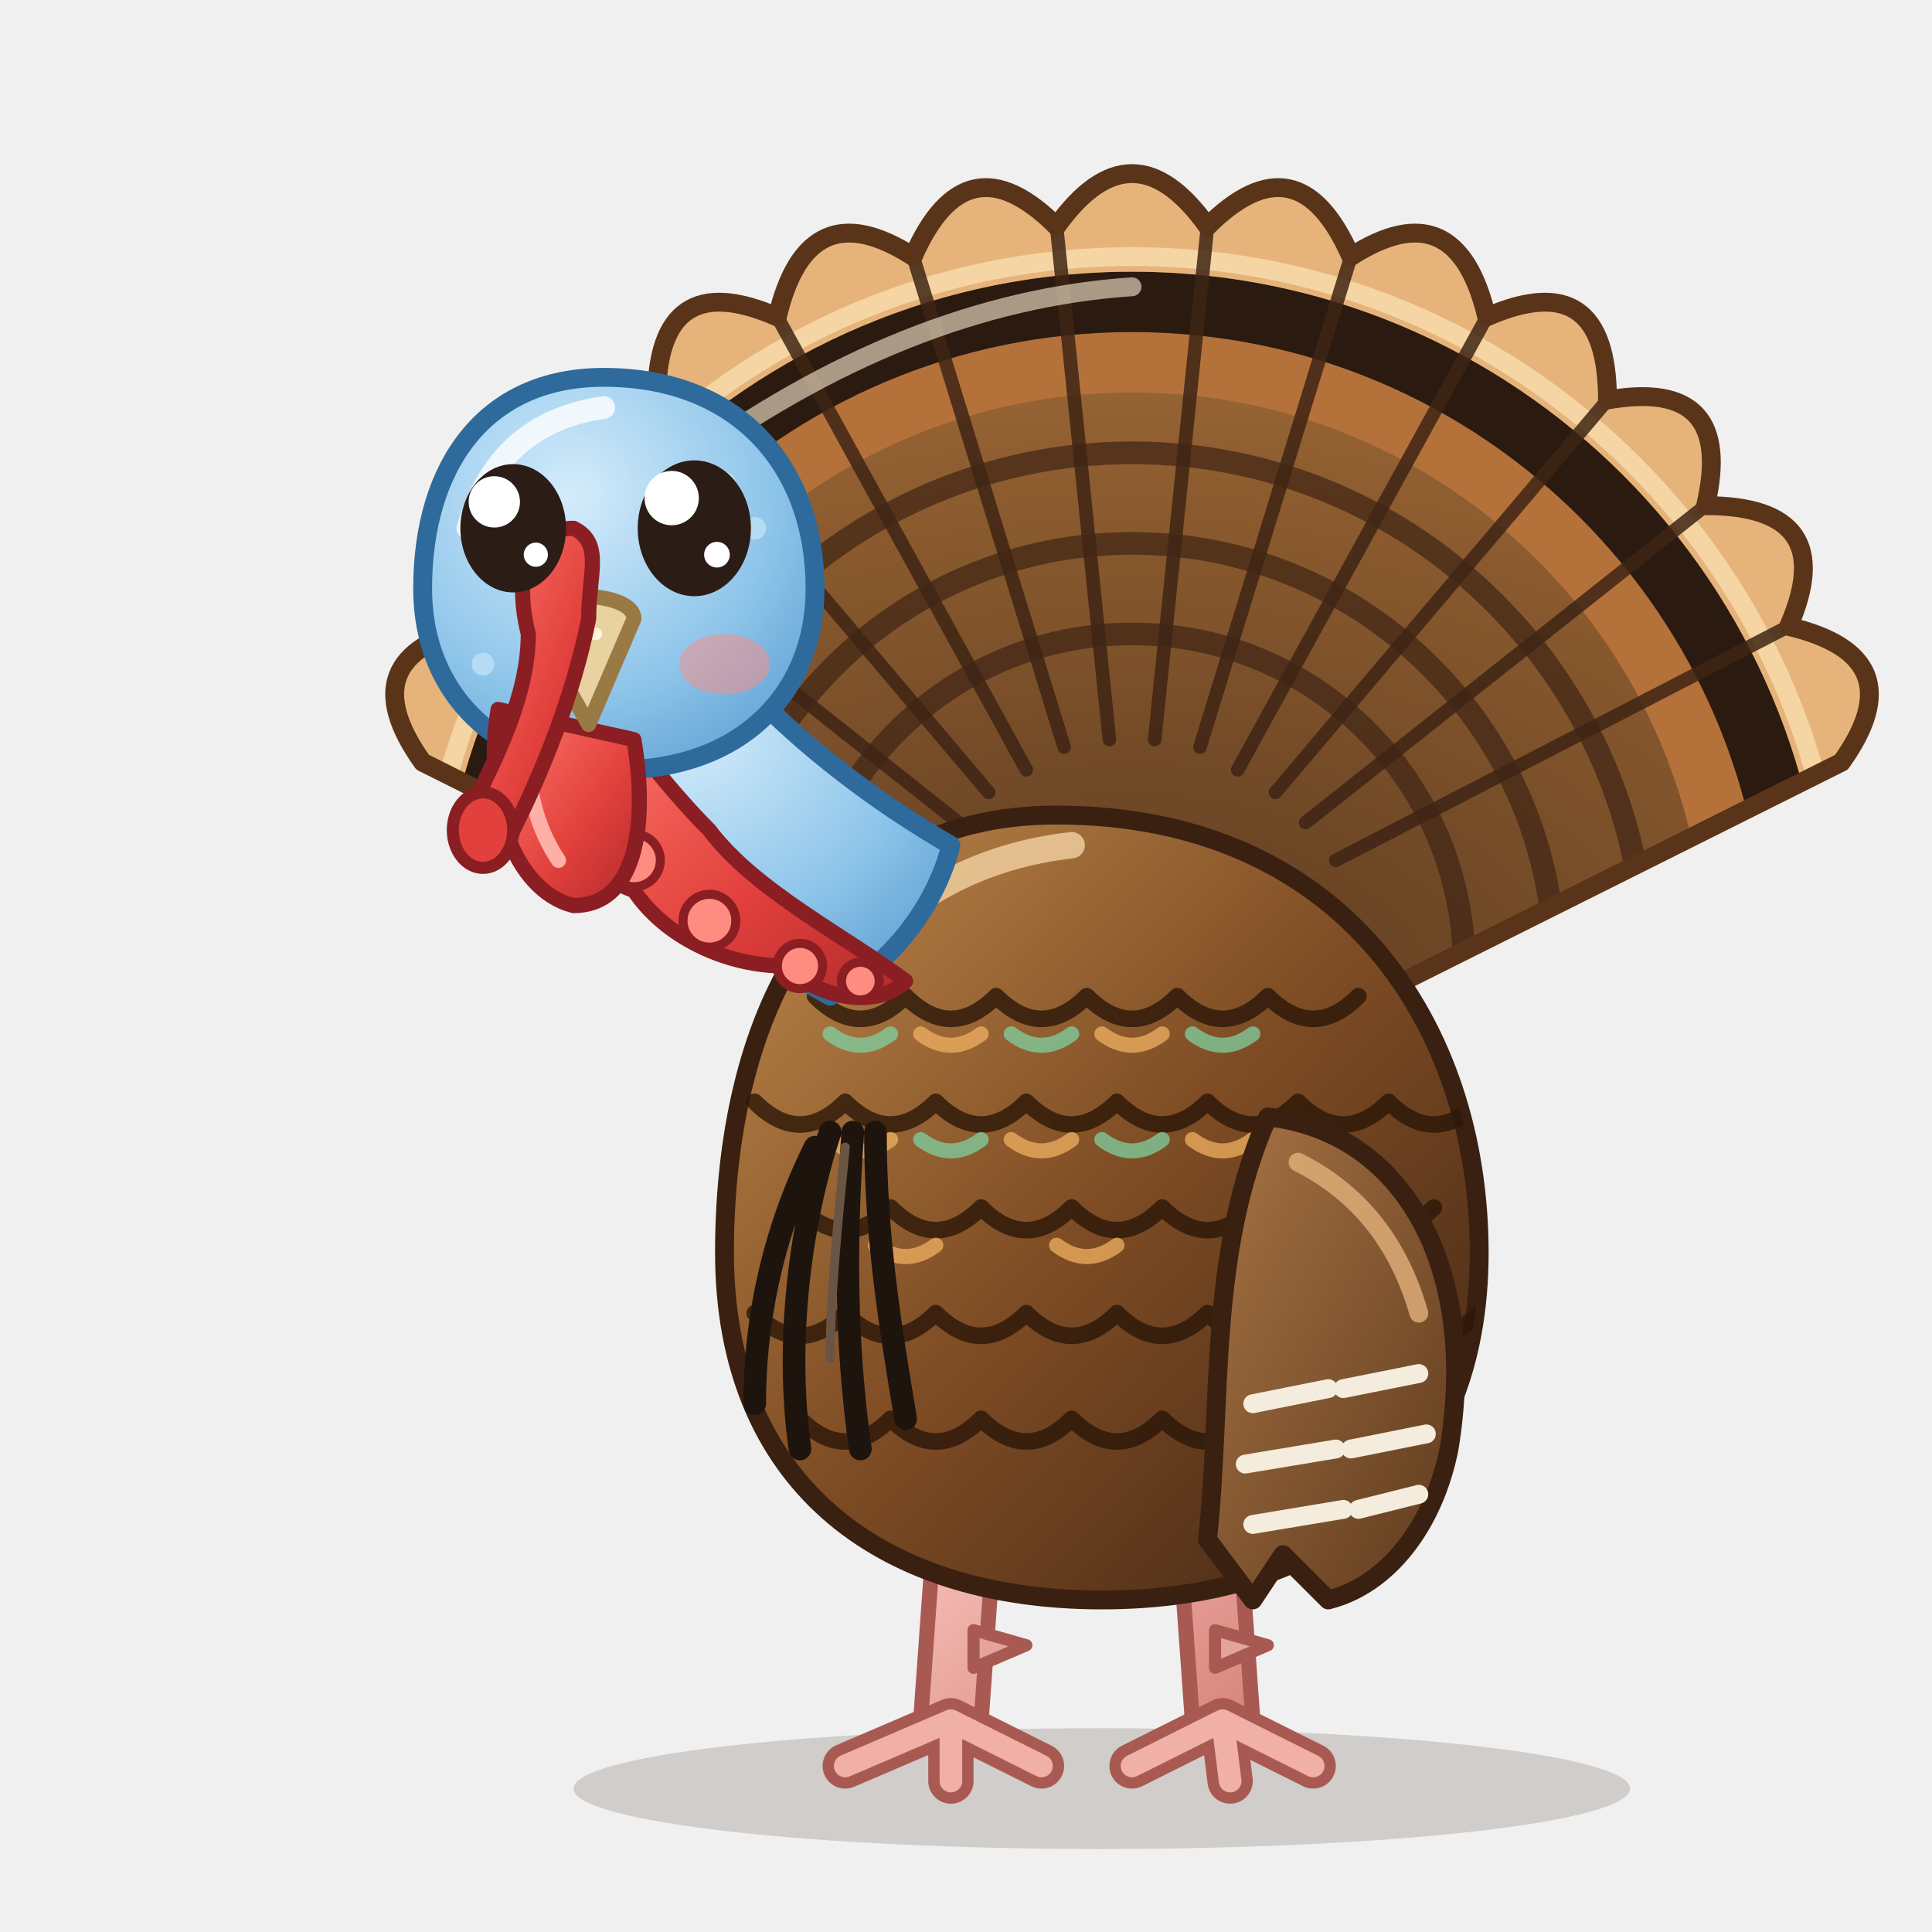
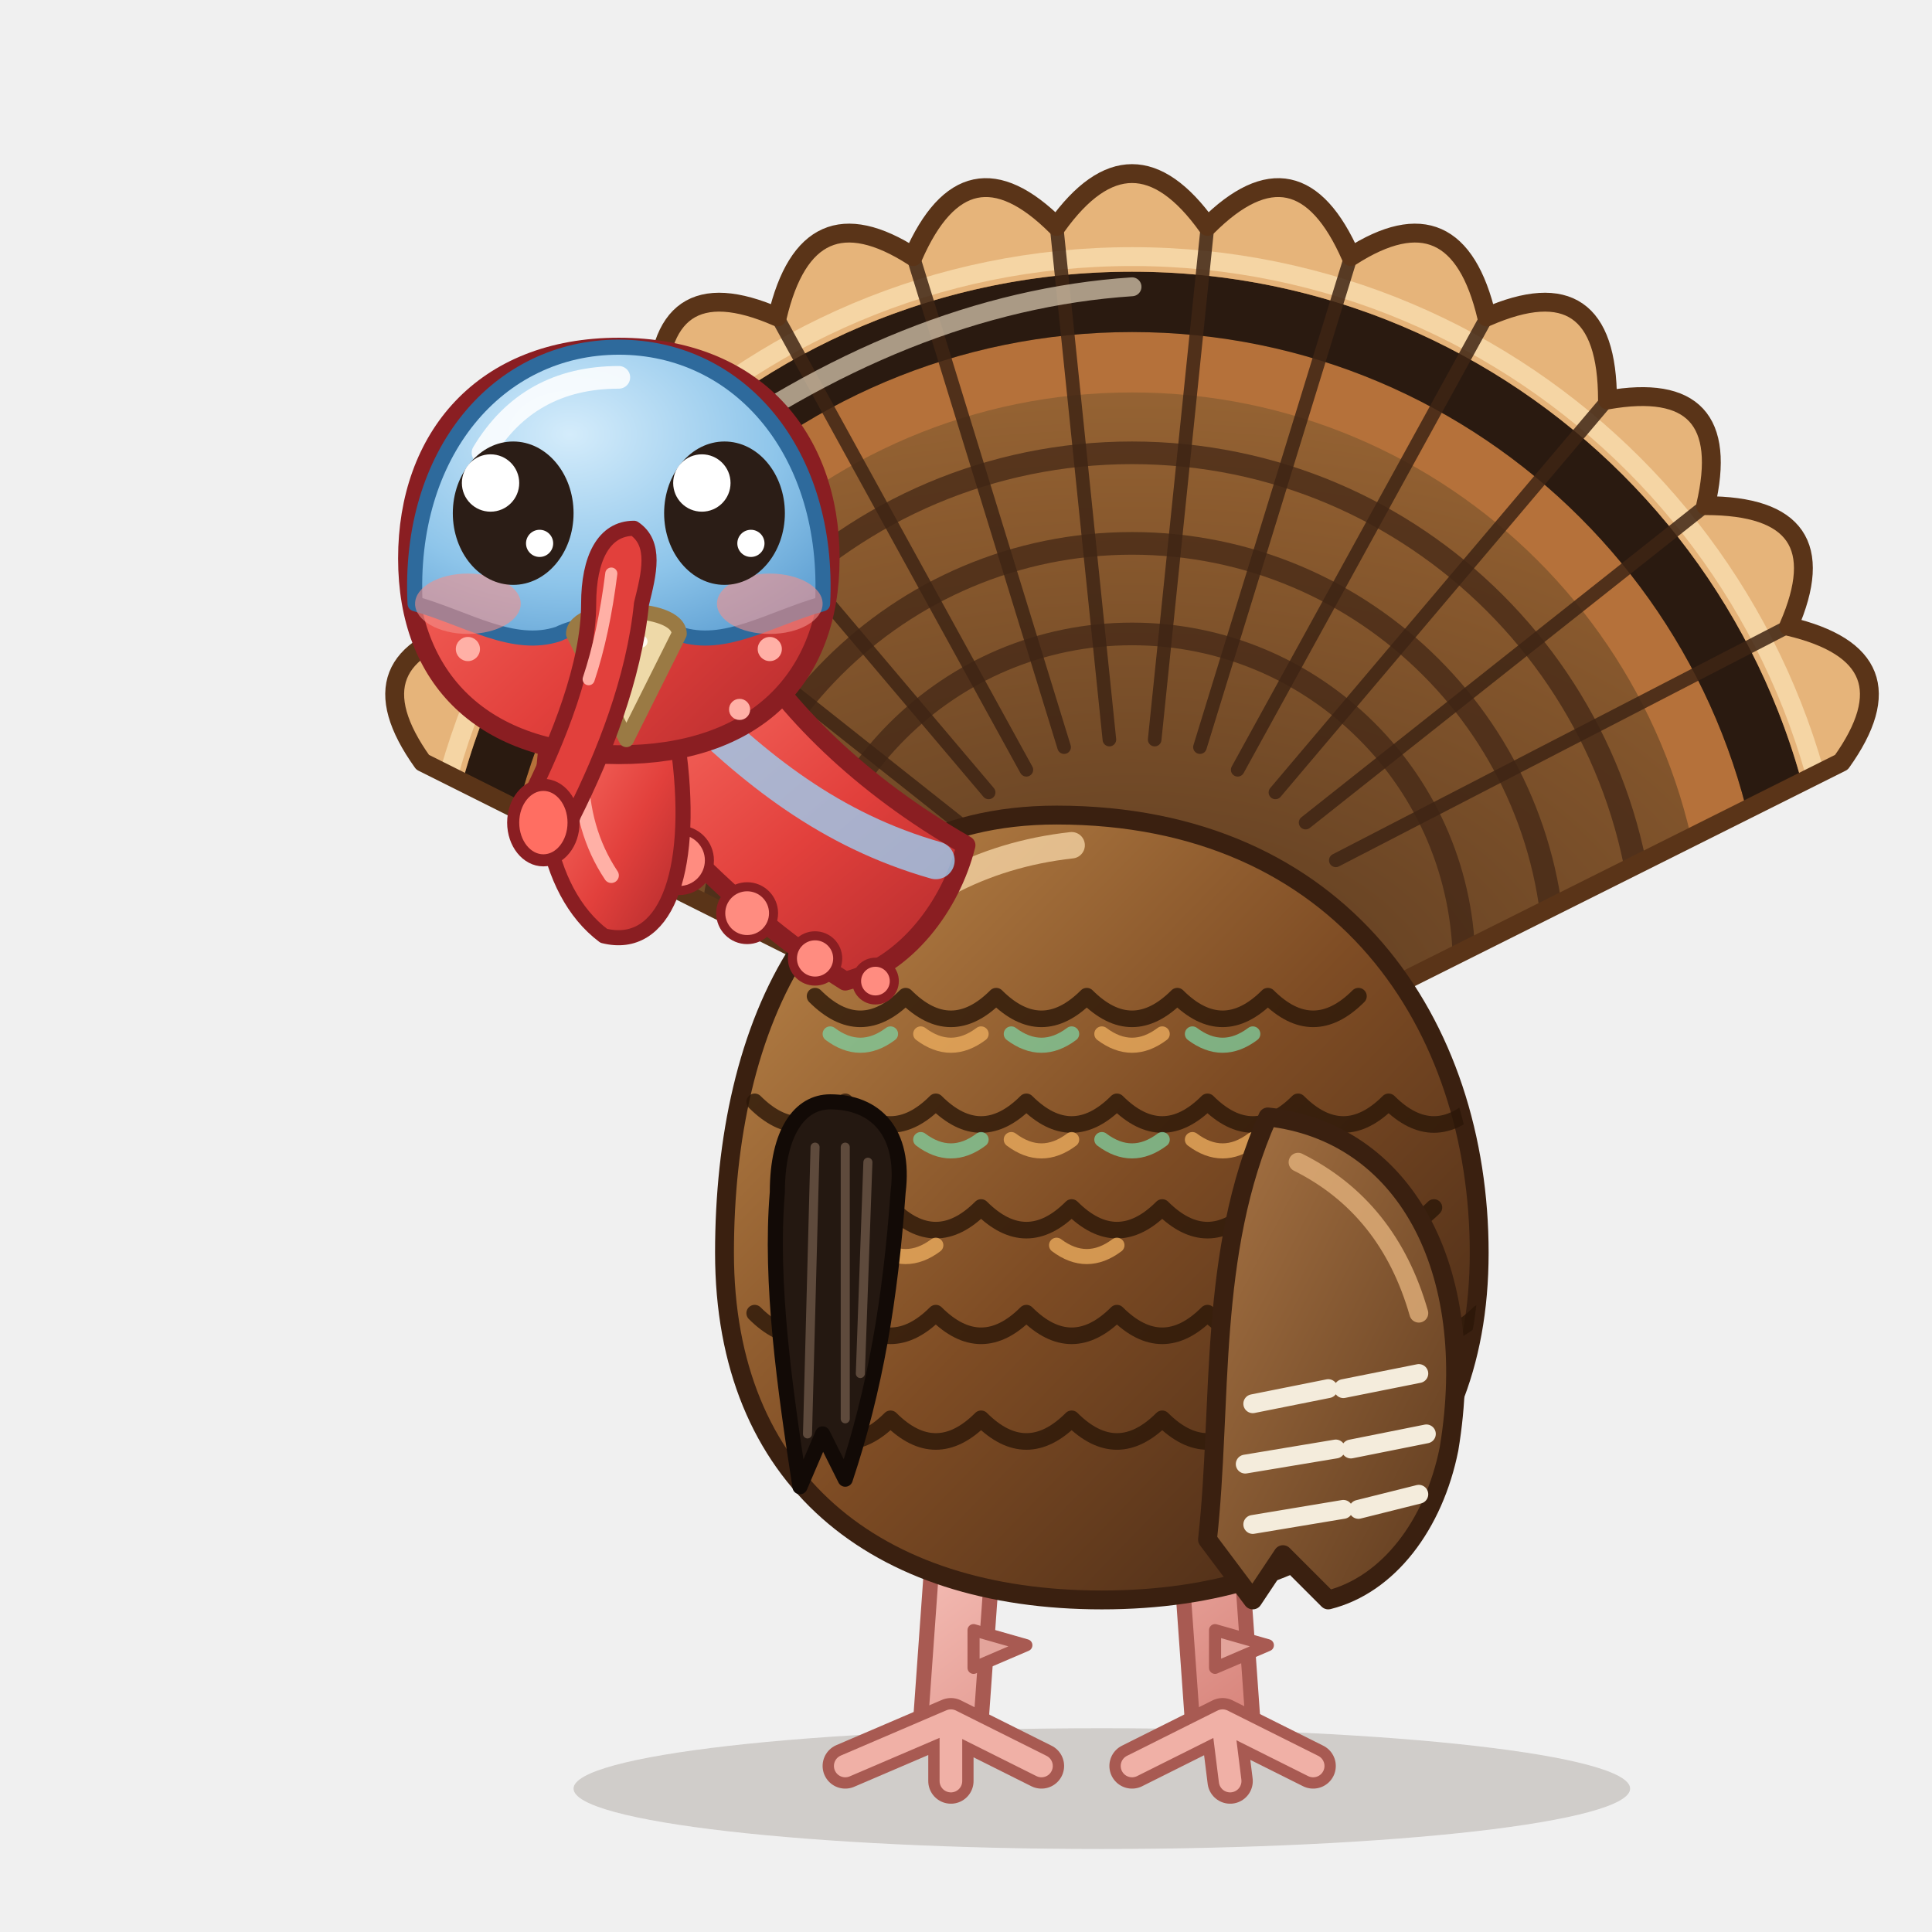
<svg xmlns="http://www.w3.org/2000/svg" viewBox="0 0 256 256">
  <defs>
    <radialGradient id="peru-leque" cx="0.5" cy="0.9" r="0.9">
      <stop offset="0" stop-color="#5a3a20" />
      <stop offset="0.6" stop-color="#8a5a2e" />
      <stop offset="1" stop-color="#a8723c" />
    </radialGradient>
    <linearGradient id="peru-corpo" x1="0" y1="0" x2="1" y2="1">
      <stop offset="0" stop-color="#c08a4c" />
      <stop offset="0.5" stop-color="#7e4c24" />
      <stop offset="1" stop-color="#3e2414" />
    </linearGradient>
    <linearGradient id="peru-asa" x1="0" y1="0" x2="1" y2="1">
      <stop offset="0" stop-color="#a87444" />
      <stop offset="1" stop-color="#5e3a1e" />
    </linearGradient>
    <radialGradient id="peru-cabeca" cx="0.38" cy="0.3" r="0.85">
      <stop offset="0" stop-color="#d4ecfb" />
      <stop offset="0.6" stop-color="#8ec5ea" />
      <stop offset="1" stop-color="#5a9cd0" />
    </radialGradient>
    <linearGradient id="peru-vermelho" x1="0" y1="0" x2="1" y2="1">
      <stop offset="0" stop-color="#ff7a6e" />
      <stop offset="0.6" stop-color="#e2403c" />
      <stop offset="1" stop-color="#b02a2c" />
    </linearGradient>
    <linearGradient id="peru-perna" x1="0" y1="0" x2="1" y2="1">
      <stop offset="0" stop-color="#f6c0b8" />
      <stop offset="1" stop-color="#d9877e" />
    </linearGradient>
    <clipPath id="peru-clip-leque">
      <path d="M150 148 L56 101 Q46 87 63 83 Q56 67 74 67 Q70 50 87 53 Q87 35 103 42 Q107 25 121 34 Q128 18 140 30 Q150 16 160 30 Q172 18 179 34 Q193 25 197 42 Q213 35 213 53 Q230 50 226 67 Q244 67 237 83 Q254 87 244 101 Z" />
    </clipPath>
    <clipPath id="peru-clip-corpo">
      <path d="M140 108 C178 108 196 136 196 166 C196 196 176 212 146 212 C116 212 96 196 96 166 C96 136 108 108 140 108 Z" />
    </clipPath>
  </defs>
  <g id="sombra">
    <ellipse cx="146" cy="237" rx="70" ry="8" fill="#3b2a1a" opacity="0.18" />
  </g>
  <g id="leque" stroke-linejoin="round" stroke-linecap="round">
    <path d="M150 148 L56 101 Q46 87 63 83 Q56 67 74 67 Q70 50 87 53 Q87 35 103 42 Q107 25 121 34 Q128 18 140 30 Q150 16 160 30 Q172 18 179 34 Q193 25 197 42 Q213 35 213 53 Q230 50 226 67 Q244 67 237 83 Q254 87 244 101 Z" fill="url(#peru-leque)" />
    <g clip-path="url(#peru-clip-leque)" fill="none">
      <circle cx="150" cy="128" r="44" stroke="#3e2414" stroke-width="3" opacity="0.7" />
      <circle cx="150" cy="128" r="56" stroke="#3e2414" stroke-width="3" opacity="0.7" />
      <circle cx="150" cy="128" r="68" stroke="#3e2414" stroke-width="3" opacity="0.7" />
      <circle cx="150" cy="128" r="80" stroke="#b5713a" stroke-width="8" />
      <circle cx="150" cy="128" r="88" stroke="#2a1a10" stroke-width="8" />
      <circle cx="150" cy="128" r="102" stroke="#e6b47a" stroke-width="20" />
      <circle cx="150" cy="128" r="94" stroke="#f6d8a8" stroke-width="2.5" opacity="0.9" />
    </g>
    <path d="M123 114 L63 83 M127 109 L74 67 M131 105 L87 53 M136 102 L103 42 M141 99 L121 34 M147 98 L140 30 M153 98 L160 30 M159 99 L179 34 M164 102 L197 42 M169 105 L213 53 M173 109 L226 67 M177 114 L237 83" fill="none" stroke="#3e2414" stroke-width="1.8" opacity="0.85" />
    <path d="M150 148 L56 101 Q46 87 63 83 Q56 67 74 67 Q70 50 87 53 Q87 35 103 42 Q107 25 121 34 Q128 18 140 30 Q150 16 160 30 Q172 18 179 34 Q193 25 197 42 Q213 35 213 53 Q230 50 226 67 Q244 67 237 83 Q254 87 244 101 Z" fill="none" stroke="#5a3418" stroke-width="2.5" />
    <path d="M90 62 Q120 40 150 38" fill="none" stroke="#fff0d4" stroke-width="2.5" opacity="0.6" />
  </g>
  <g id="pernas" stroke-linejoin="round" stroke-linecap="round">
    <path d="M128 200 L126 228 M160 200 L162 228" fill="none" stroke="#a85a52" stroke-width="10" />
    <path d="M128 200 L126 228 M160 200 L162 228" fill="none" stroke="url(#peru-perna)" stroke-width="6" />
    <path d="M129 216 l7 2 l-7 3 Z M161 216 l7 2 l-7 3 Z" fill="#e3a49b" stroke="#a85a52" stroke-width="1.6" />
    <path d="M126 228 L112 234 M126 228 L126 236 M126 228 L138 234 M162 228 L150 234 M162 228 L163 236 M162 228 L174 234" fill="none" stroke="#a85a52" stroke-width="6" />
    <path d="M126 228 L112 234 M126 228 L126 236 M126 228 L138 234 M162 228 L150 234 M162 228 L163 236 M162 228 L174 234" fill="none" stroke="#f0b0a6" stroke-width="3" />
  </g>
  <g id="corpo" stroke-linejoin="round" stroke-linecap="round">
    <path d="M140 108 C178 108 196 136 196 166 C196 196 176 212 146 212 C116 212 96 196 96 166 C96 136 108 108 140 108 Z" fill="url(#peru-corpo)" stroke="#3a2010" stroke-width="2.5" />
    <g clip-path="url(#peru-clip-corpo)">
      <g fill="none" stroke="#2a1608" stroke-width="2.2" opacity="0.8">
        <path d="M108 132 q6 6 12 0 q6 6 12 0 q6 6 12 0 q6 6 12 0 q6 6 12 0 q6 6 12 0" />
        <path d="M100 146 q6 6 12 0 q6 6 12 0 q6 6 12 0 q6 6 12 0 q6 6 12 0 q6 6 12 0 q6 6 12 0 q6 6 12 0" />
        <path d="M106 160 q6 6 12 0 q6 6 12 0 q6 6 12 0 q6 6 12 0 q6 6 12 0 q6 6 12 0 q6 6 12 0" />
        <path d="M100 174 q6 6 12 0 q6 6 12 0 q6 6 12 0 q6 6 12 0 q6 6 12 0 q6 6 12 0 q6 6 12 0 q6 6 12 0" />
        <path d="M106 188 q6 6 12 0 q6 6 12 0 q6 6 12 0 q6 6 12 0 q6 6 12 0 q6 6 12 0 q6 6 12 0" />
      </g>
      <g fill="none" stroke-width="2" opacity="0.75">
        <path d="M110 137 q4 3 8 0 M134 137 q4 3 8 0 M158 137 q4 3 8 0 M122 151 q4 3 8 0 M146 151 q4 3 8 0 M170 151 q4 3 8 0" stroke="#7fd0a0" />
        <path d="M122 137 q4 3 8 0 M146 137 q4 3 8 0 M110 151 q4 3 8 0 M134 151 q4 3 8 0 M158 151 q4 3 8 0 M116 165 q4 3 8 0 M140 165 q4 3 8 0 M164 165 q4 3 8 0" stroke="#f0b060" />
      </g>
    </g>
    <path d="M112 128 Q124 114 142 112" fill="none" stroke="#ffe0b0" stroke-width="3.5" opacity="0.7" />
  </g>
  <g id="asa" stroke-linejoin="round" stroke-linecap="round">
    <path d="M168 148 C186 150 196 168 192 192 C190 202 184 210 176 212 L170 206 L166 212 L160 204 C162 186 160 166 168 148 Z" fill="url(#peru-asa)" stroke="#3a2010" stroke-width="2.5" />
    <g fill="none" stroke="#f4ecdc" stroke-width="2.5">
      <path d="M166 186 l10 -2 M165 194 l12 -2 M166 202 l12 -2 M178 184 l10 -2 M179 192 l10 -2 M180 200 l8 -2" />
    </g>
    <path d="M172 154 Q184 160 188 174" fill="none" stroke="#e2b07a" stroke-width="2.5" opacity="0.8" />
  </g>
  <g id="barba" stroke-linejoin="round" stroke-linecap="round">
-     <path d="M110 150 C106 162 104 178 106 192 M113 150 C112 164 112 178 114 192 M116 150 C116 164 118 176 120 188 M108 152 C102 164 100 176 100 186" fill="none" stroke="#1e140e" stroke-width="3" />
-     <path d="M112 152 C111 162 110 172 110 180" fill="none" stroke="#6a5444" stroke-width="1.2" />
+     <path d="M110 146 C116 146 120 150 119 158 C118 172 116 184 112 196 L109 190 L106 197 C104 184 102 170 103 158 C103 150 106 146 110 146 Z" fill="#241811" stroke="#120a06" stroke-width="2" />
+     <path d="M108 152 L107 190 M112 152 L112 188 M115 154 L114 182" fill="none" stroke="#5e4a3c" stroke-width="1.2" />
  </g>
  <g id="pescoco" stroke-linejoin="round" stroke-linecap="round">
-     <path d="M70 100 C78 108 92 122 110 132 C118 128 124 120 126 112 C112 104 98 92 92 82 Z" fill="url(#peru-cabeca)" stroke="#2e6a9c" stroke-width="2.5" />
-     <path d="M74 98 C72 108 78 116 84 118 C88 124 96 128 104 128 C108 132 116 134 120 130 C112 124 100 118 94 110 C88 104 84 98 80 94 Z" fill="url(#peru-vermelho)" stroke="#8a1e22" stroke-width="2" />
+     <path d="M74 92 C82 104 96 120 112 130 C120 128 126 120 128 112 C114 104 104 94 98 84 Z" fill="url(#peru-vermelho)" stroke="#8a1e22" stroke-width="2.5" />
+     <path d="M90 92 C100 102 110 110 124 114" fill="none" stroke="#9ccdf0" stroke-width="5" opacity="0.8" />
    <g fill="#ff8c80" stroke="#8a1e22" stroke-width="1.2">
-       <circle cx="84" cy="114" r="3.5" />
-       <circle cx="94" cy="122" r="3.5" />
-       <circle cx="106" cy="128" r="3" />
-       <circle cx="114" cy="130" r="2.5" />
+       <circle cx="82" cy="106" r="4" />
+       <circle cx="90" cy="114" r="4" />
+       <circle cx="99" cy="121" r="3.5" />
+       <circle cx="108" cy="127" r="3" />
+       <circle cx="116" cy="130" r="2.5" />
    </g>
  </g>
  <g id="cabeca" stroke-linejoin="round" stroke-linecap="round">
-     <path d="M80 50 C98 50 108 62 108 78 C108 92 98 102 82 102 C66 102 56 92 56 78 C56 62 64 50 80 50 Z" fill="url(#peru-cabeca)" stroke="#2e6a9c" stroke-width="2.5" />
-     <path d="M62 70 Q66 56 80 54" fill="none" stroke="#ffffff" stroke-width="3" opacity="0.8" />
-     <g fill="#b6dcf4">
-       <circle cx="96" cy="64" r="1.5" />
-       <circle cx="100" cy="70" r="1.5" />
-       <circle cx="64" cy="88" r="1.5" />
+     <path d="M74 92 C70 104 72 118 80 124 C88 126 92 116 90 100 Z" fill="url(#peru-vermelho)" stroke="#8a1e22" stroke-width="2" />
+     <path d="M77 102 q0 8 4 14" fill="none" stroke="#ffb0a6" stroke-width="2" />
+     <path d="M82 46 C100 46 110 58 110 74 C110 90 100 100 82 100 C64 100 54 90 54 74 C54 58 64 46 82 46 Z" fill="url(#peru-vermelho)" stroke="#8a1e22" stroke-width="2.5" />
+     <path d="M55 80 C54 60 66 46 82 46 C98 46 110 60 109 80 C102 82 96 86 90 84 C86 82 78 82 74 84 C68 86 62 82 55 80 Z" fill="url(#peru-cabeca)" stroke="#2e6a9c" stroke-width="2" />
+     <path d="M64 60 Q70 50 82 50" fill="none" stroke="#ffffff" stroke-width="3" opacity="0.85" />
+     <g fill="#ffb0a6">
+       <circle cx="62" cy="86" r="1.6" />
+       <circle cx="102" cy="86" r="1.6" />
+       <circle cx="98" cy="94" r="1.4" />
    </g>
-     <path d="M66 94 C64 106 68 118 76 120 C84 120 86 110 84 98 Z" fill="url(#peru-vermelho)" stroke="#8a1e22" stroke-width="2" />
-     <path d="M70 100 q0 8 4 14" fill="none" stroke="#ffb0a6" stroke-width="2" />
-     <path d="M70 82 C70 78 84 78 84 82 L78 96 Z" fill="#e8d2a0" stroke="#9a7a44" stroke-width="2" />
-     <path d="M72 83 L79 84" stroke="#fff4d8" stroke-width="1.6" />
-     <path d="M76 70 C70 70 68 76 70 84 C70 92 66 100 62 108 C60 114 66 116 68 110 C72 102 76 92 78 82 C78 76 80 72 76 70 Z" fill="url(#peru-vermelho)" stroke="#8a1e22" stroke-width="2" />
-     <ellipse cx="64" cy="110" rx="4" ry="5" fill="#e2403c" stroke="#8a1e22" stroke-width="1.6" />
-     <ellipse cx="96" cy="88" rx="6" ry="4" fill="#f4908a" opacity="0.55" />
+     <path d="M76 84 C76 80 90 80 90 84 L83 98 Z" fill="#eed9a8" stroke="#9a7a44" stroke-width="2" />
+     <path d="M79 85 L85 85" stroke="#fffaf0" stroke-width="1.6" />
+     <path d="M84 70 C80 70 78 74 78 80 C78 88 74 98 70 106 C68 112 74 114 76 108 C80 100 84 90 85 80 C86 76 87 72 84 70 Z" fill="#e2403c" stroke="#8a1e22" stroke-width="2" />
+     <ellipse cx="72" cy="109" rx="4" ry="5" fill="#ff6e62" stroke="#8a1e22" stroke-width="1.6" />
+     <path d="M81 76 q-1 8 -3 14" fill="none" stroke="#ffb0a6" stroke-width="1.6" />
+     <ellipse cx="62" cy="80" rx="7" ry="4" fill="#f4908a" opacity="0.6" />
+     <ellipse cx="102" cy="80" rx="7" ry="4" fill="#f4908a" opacity="0.6" />
  </g>
  <g id="olhos">
-     <ellipse cx="68" cy="70" rx="7" ry="8.5" fill="#2b1d16" />
-     <ellipse cx="92" cy="70" rx="7.5" ry="9" fill="#2b1d16" />
-     <circle cx="65.5" cy="66.5" r="3.4" fill="#fff" />
-     <circle cx="71" cy="73.5" r="1.6" fill="#fff" />
-     <circle cx="89" cy="66" r="3.6" fill="#fff" />
-     <circle cx="95" cy="73.5" r="1.7" fill="#fff" />
+     <ellipse cx="68" cy="68" rx="8" ry="9.5" fill="#2b1d16" />
+     <ellipse cx="96" cy="68" rx="8" ry="9.5" fill="#2b1d16" />
+     <circle cx="65" cy="64" r="3.8" fill="#fff" />
+     <circle cx="71.5" cy="72" r="1.8" fill="#fff" />
+     <circle cx="93" cy="64" r="3.8" fill="#fff" />
+     <circle cx="99.5" cy="72" r="1.8" fill="#fff" />
  </g>
</svg>
